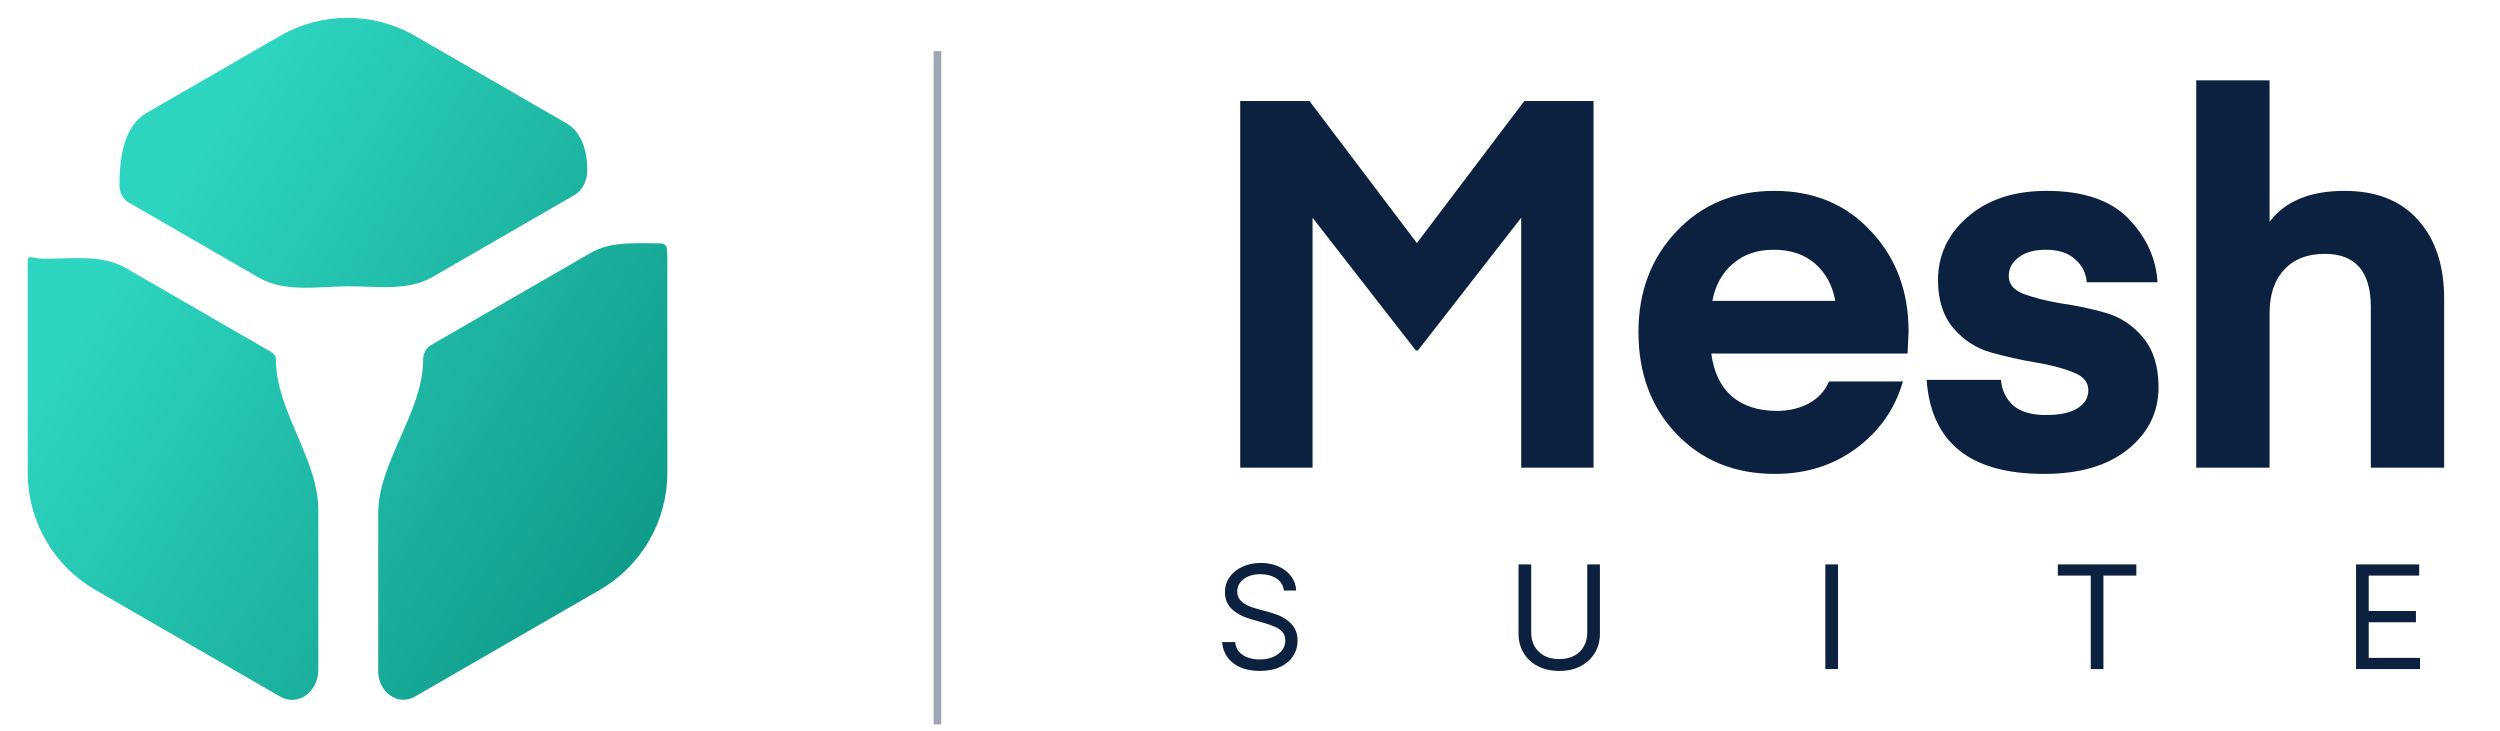
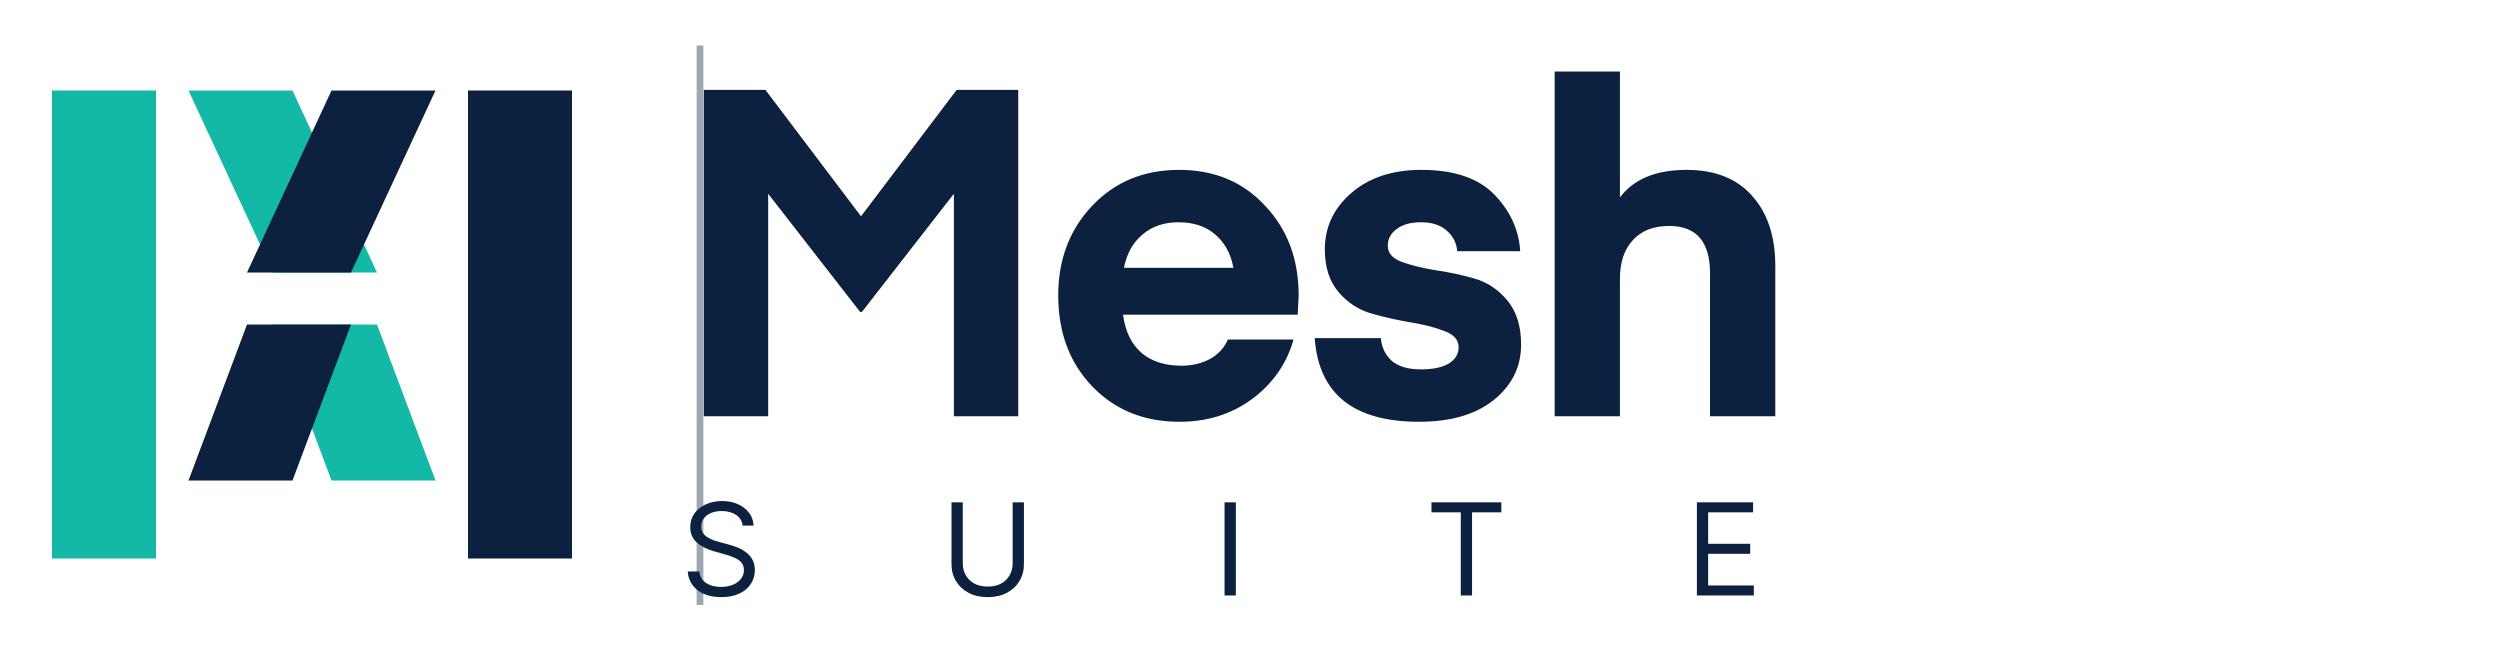
- <svg xmlns="http://www.w3.org/2000/svg" width="89" height="26" viewBox="0 0 89 26" fill="none">
-   <path d="M45.706 21.024C45.684 20.839 45.596 20.696 45.44 20.594C45.285 20.492 45.094 20.441 44.869 20.441C44.704 20.441 44.559 20.468 44.436 20.521C44.313 20.575 44.217 20.648 44.148 20.742C44.08 20.835 44.046 20.941 44.046 21.06C44.046 21.16 44.07 21.245 44.117 21.317C44.166 21.387 44.228 21.446 44.303 21.493C44.378 21.54 44.457 21.578 44.539 21.608C44.622 21.637 44.698 21.661 44.767 21.679L45.145 21.781C45.243 21.806 45.35 21.842 45.469 21.887C45.59 21.931 45.704 21.993 45.813 22.07C45.924 22.147 46.015 22.245 46.086 22.365C46.158 22.485 46.194 22.633 46.194 22.807C46.194 23.009 46.141 23.191 46.035 23.353C45.931 23.516 45.778 23.645 45.577 23.741C45.377 23.837 45.133 23.885 44.847 23.885C44.58 23.885 44.349 23.842 44.154 23.756C43.959 23.669 43.807 23.549 43.695 23.395C43.585 23.241 43.522 23.062 43.508 22.858H43.973C43.986 22.999 44.033 23.116 44.115 23.208C44.199 23.299 44.305 23.367 44.432 23.412C44.561 23.455 44.699 23.477 44.847 23.477C45.019 23.477 45.174 23.449 45.311 23.393C45.448 23.336 45.557 23.258 45.637 23.157C45.717 23.055 45.757 22.936 45.757 22.8C45.757 22.676 45.722 22.576 45.653 22.498C45.584 22.42 45.493 22.357 45.38 22.309C45.267 22.26 45.145 22.218 45.014 22.181L44.556 22.05C44.265 21.967 44.034 21.847 43.864 21.692C43.694 21.537 43.609 21.333 43.609 21.082C43.609 20.873 43.666 20.691 43.779 20.536C43.893 20.38 44.046 20.258 44.237 20.172C44.43 20.085 44.646 20.041 44.883 20.041C45.124 20.041 45.337 20.084 45.524 20.17C45.711 20.255 45.859 20.372 45.968 20.52C46.078 20.668 46.137 20.836 46.143 21.024H45.706ZM56.506 20.092H56.957V22.56C56.957 22.815 56.897 23.042 56.777 23.242C56.658 23.441 56.49 23.599 56.273 23.714C56.056 23.828 55.801 23.885 55.508 23.885C55.216 23.885 54.961 23.828 54.744 23.714C54.527 23.599 54.358 23.441 54.238 23.242C54.119 23.042 54.06 22.815 54.06 22.56V20.092H54.511V22.523C54.511 22.706 54.551 22.867 54.631 23.009C54.711 23.15 54.825 23.261 54.973 23.343C55.123 23.423 55.301 23.463 55.508 23.463C55.716 23.463 55.894 23.423 56.044 23.343C56.193 23.261 56.307 23.15 56.386 23.009C56.466 22.867 56.506 22.706 56.506 22.523V20.092ZM65.434 20.092V23.819H64.982V20.092H65.434ZM73.259 20.492V20.092H76.054V20.492H74.882V23.819H74.431V20.492H73.259ZM83.875 23.819V20.092H86.124V20.492H84.326V21.752H86.008V22.152H84.326V23.419H86.153V23.819H83.875Z" fill="#0C2040" />
-   <path d="M46.616 3.595L50.441 8.652L54.266 3.595H56.73V16.65H54.155V7.751L50.478 12.476H50.404L46.727 7.751V16.65H44.152V3.595H46.616ZM67.909 12.587H60.922C61.008 13.249 61.253 13.757 61.657 14.113C62.062 14.456 62.595 14.628 63.257 14.628C63.674 14.628 64.048 14.542 64.379 14.37C64.722 14.186 64.967 13.923 65.114 13.58H67.743C67.462 14.56 66.904 15.357 66.07 15.97C65.249 16.571 64.287 16.871 63.183 16.871C61.761 16.871 60.597 16.399 59.69 15.455C58.783 14.511 58.329 13.298 58.329 11.814C58.329 10.38 58.783 9.185 59.69 8.229C60.597 7.273 61.755 6.795 63.165 6.795C64.575 6.795 65.721 7.273 66.603 8.229C67.498 9.173 67.946 10.368 67.946 11.814L67.909 12.587ZM63.147 8.891C62.558 8.891 62.074 9.056 61.694 9.387C61.314 9.706 61.069 10.147 60.958 10.711H65.335C65.237 10.159 64.998 9.718 64.618 9.387C64.238 9.056 63.747 8.891 63.147 8.891ZM72.762 16.871C70.139 16.871 68.748 15.755 68.588 13.524H71.236C71.261 13.88 71.402 14.18 71.659 14.425C71.929 14.658 72.321 14.775 72.836 14.775C73.326 14.775 73.7 14.695 73.957 14.536C74.215 14.376 74.344 14.162 74.344 13.892C74.344 13.598 74.16 13.383 73.792 13.249C73.424 13.101 72.977 12.985 72.45 12.899C71.935 12.813 71.414 12.697 70.887 12.55C70.36 12.403 69.912 12.115 69.544 11.686C69.177 11.257 68.993 10.687 68.993 9.976C68.993 9.081 69.348 8.327 70.059 7.714C70.77 7.101 71.702 6.795 72.854 6.795C74.166 6.795 75.14 7.126 75.778 7.787C76.415 8.449 76.758 9.203 76.808 10.049H74.288C74.264 9.718 74.123 9.442 73.865 9.222C73.62 9.001 73.277 8.891 72.836 8.891C72.419 8.891 72.094 8.983 71.861 9.167C71.628 9.338 71.512 9.559 71.512 9.829C71.512 10.123 71.696 10.337 72.064 10.472C72.431 10.607 72.873 10.717 73.387 10.803C73.915 10.877 74.436 10.987 74.95 11.134C75.478 11.281 75.925 11.575 76.293 12.017C76.66 12.458 76.844 13.046 76.844 13.782C76.844 14.677 76.477 15.418 75.741 16.007C75.018 16.583 74.025 16.871 72.762 16.871ZM80.797 2.86V7.898C81.349 7.162 82.238 6.795 83.463 6.795C84.604 6.795 85.48 7.144 86.093 7.843C86.706 8.529 87.012 9.461 87.012 10.638V16.65H84.401V10.932C84.401 9.669 83.856 9.038 82.765 9.038C82.14 9.038 81.655 9.228 81.312 9.608C80.969 9.976 80.797 10.491 80.797 11.152V16.65H78.186V2.86H80.797Z" fill="#0C2040" />
-   <path fill-rule="evenodd" clip-rule="evenodd" d="M4.577 7.206C4.363 7.082 4.253 6.839 4.253 6.591C4.253 5.646 4.4 4.493 5.219 4.02L9.967 1.279C11.456 0.42 13.289 0.42 14.778 1.279L20.172 4.393C20.724 4.712 20.908 5.408 20.908 6.045C20.908 6.401 20.765 6.761 20.457 6.939L15.383 9.869C14.523 10.365 13.436 10.193 12.443 10.193C11.36 10.193 10.16 10.429 9.221 9.887L4.577 7.206ZM0.987 9.241C0.987 9.185 1.04 9.144 1.096 9.156C1.269 9.192 1.449 9.211 1.634 9.211C2.594 9.211 3.641 9.059 4.473 9.539L9.674 12.542C9.769 12.598 9.824 12.702 9.824 12.813C9.824 14.624 11.332 16.342 11.332 18.154L11.332 23.856C11.332 24.611 10.621 25.173 9.967 24.795L3.392 20.999C1.904 20.14 0.987 18.552 0.987 16.833L0.987 9.241ZM15.063 12.813C15.063 14.672 13.464 16.434 13.464 18.293L13.464 23.896C13.464 24.621 14.15 25.158 14.778 24.795L21.353 20.999C22.841 20.14 23.758 18.552 23.758 16.833L23.758 9.241C23.758 9.111 23.753 8.981 23.742 8.852C23.733 8.743 23.637 8.665 23.528 8.665C22.68 8.665 21.767 8.577 21.033 9L15.345 12.284C15.16 12.391 15.063 12.599 15.063 12.813Z" fill="url(#paint0_linear_167_21742)" />
-   <line opacity="0.4" x1="33.374" y1="1.82" x2="33.374" y2="25.787" stroke="#0C2040" stroke-width="0.271" />
-   <defs>
-     <linearGradient id="paint0_linear_167_21742" x1="1.013" y1="5.573" x2="23.591" y2="20.339" gradientUnits="userSpaceOnUse">
-       <stop offset="0.188" stop-color="#2DD4BF" />
-       <stop offset="1" stop-color="#0E9988" />
-     </linearGradient>
-   </defs>
+ <svg xmlns="http://www.w3.org/2000/svg" width="100" height="26" viewBox="0 0 100 26" fill="none">
+   <g transform="translate(0,0.5) scale(0.52)">
+     <path d="M4 6h8v36H4V6Z" fill="#14B8A6" />
+     <path d="M14.5 6h8l6.5 14h-8L14.5 6Z" fill="#14B8A6" />
+     <path d="M21 24h8l4.5 12h-8L21 24Z" fill="#14B8A6" />
+     <path d="M36 6h8v36h-8V6Z" fill="#0C2040" />
+     <path d="M25.5 6h8L27 20h-8L25.5 6Z" fill="#0C2040" />
+     <path d="M19 24h8l-4.5 12h-8L19 24Z" fill="#0C2040" />
+   </g>
+   <line opacity="0.4" x1="28" y1="1.82" x2="28" y2="24.2" stroke="#0C2040" stroke-width="0.27" />
+   <g transform="translate(-16,0)">
+     <path d="M45.706 21.024C45.684 20.839 45.596 20.696 45.44 20.594C45.285 20.492 45.094 20.441 44.869 20.441C44.704 20.441 44.559 20.468 44.436 20.521C44.313 20.575 44.217 20.648 44.148 20.742C44.08 20.835 44.046 20.941 44.046 21.06C44.046 21.16 44.07 21.245 44.117 21.317C44.166 21.387 44.228 21.446 44.303 21.493C44.378 21.54 44.457 21.578 44.539 21.608C44.622 21.637 44.698 21.661 44.767 21.679L45.145 21.781C45.243 21.806 45.35 21.842 45.469 21.887C45.59 21.931 45.704 21.993 45.813 22.07C45.924 22.147 46.015 22.245 46.086 22.365C46.158 22.485 46.194 22.633 46.194 22.807C46.194 23.009 46.141 23.191 46.035 23.353C45.931 23.516 45.778 23.645 45.577 23.741C45.377 23.837 45.133 23.885 44.847 23.885C44.58 23.885 44.349 23.842 44.154 23.756C43.959 23.669 43.807 23.549 43.695 23.395C43.585 23.241 43.522 23.062 43.508 22.858H43.973C43.986 22.999 44.033 23.116 44.115 23.208C44.199 23.299 44.305 23.367 44.432 23.412C44.561 23.455 44.699 23.477 44.847 23.477C45.019 23.477 45.174 23.449 45.311 23.393C45.448 23.336 45.557 23.258 45.637 23.157C45.717 23.055 45.757 22.936 45.757 22.8C45.757 22.676 45.722 22.576 45.653 22.498C45.584 22.42 45.493 22.357 45.38 22.309C45.267 22.26 45.145 22.218 45.014 22.181L44.556 22.05C44.265 21.967 44.034 21.847 43.864 21.692C43.694 21.537 43.609 21.333 43.609 21.082C43.609 20.873 43.666 20.691 43.779 20.536C43.893 20.38 44.046 20.258 44.237 20.172C44.43 20.085 44.646 20.041 44.883 20.041C45.124 20.041 45.337 20.084 45.524 20.17C45.711 20.255 45.859 20.372 45.968 20.52C46.078 20.668 46.137 20.836 46.143 21.024H45.706ZM56.506 20.092H56.957V22.56C56.957 22.815 56.897 23.042 56.777 23.242C56.658 23.441 56.49 23.599 56.273 23.714C56.056 23.828 55.801 23.885 55.508 23.885C55.216 23.885 54.961 23.828 54.744 23.714C54.527 23.599 54.358 23.441 54.238 23.242C54.119 23.042 54.06 22.815 54.06 22.56V20.092H54.511V22.523C54.511 22.706 54.551 22.867 54.631 23.009C54.711 23.15 54.825 23.261 54.973 23.343C55.123 23.423 55.301 23.463 55.508 23.463C55.716 23.463 55.894 23.423 56.044 23.343C56.193 23.261 56.307 23.15 56.386 23.009C56.466 22.867 56.506 22.706 56.506 22.523V20.092ZM65.434 20.092V23.819H64.982V20.092H65.434ZM73.259 20.492V20.092H76.054V20.492H74.882V23.819H74.431V20.492H73.259ZM83.875 23.819V20.092H86.124V20.492H84.326V21.752H86.008V22.152H84.326V23.419H86.153V23.819H83.875Z" fill="#0C2040" />
+     <path d="M46.616 3.595L50.441 8.652L54.266 3.595H56.73V16.65H54.155V7.751L50.478 12.476H50.404L46.727 7.751V16.65H44.152V3.595H46.616ZM67.909 12.587H60.922C61.008 13.249 61.253 13.757 61.657 14.113C62.062 14.456 62.595 14.628 63.257 14.628C63.674 14.628 64.048 14.542 64.379 14.37C64.722 14.186 64.967 13.923 65.114 13.58H67.743C67.462 14.56 66.904 15.357 66.07 15.97C65.249 16.571 64.287 16.871 63.183 16.871C61.761 16.871 60.597 16.399 59.69 15.455C58.783 14.511 58.329 13.298 58.329 11.814C58.329 10.38 58.783 9.185 59.69 8.229C60.597 7.273 61.755 6.795 63.165 6.795C64.575 6.795 65.721 7.273 66.603 8.229C67.498 9.173 67.946 10.368 67.946 11.814L67.909 12.587ZM63.147 8.891C62.558 8.891 62.074 9.056 61.694 9.387C61.314 9.706 61.069 10.147 60.958 10.711H65.335C65.237 10.159 64.998 9.718 64.618 9.387C64.238 9.056 63.747 8.891 63.147 8.891ZM72.762 16.871C70.139 16.871 68.748 15.755 68.588 13.524H71.236C71.261 13.88 71.402 14.18 71.659 14.425C71.929 14.658 72.321 14.775 72.836 14.775C73.326 14.775 73.7 14.695 73.957 14.536C74.215 14.376 74.344 14.162 74.344 13.892C74.344 13.598 74.16 13.383 73.792 13.249C73.424 13.101 72.977 12.985 72.45 12.899C71.935 12.813 71.414 12.697 70.887 12.55C70.36 12.403 69.912 12.115 69.544 11.686C69.177 11.257 68.993 10.687 68.993 9.976C68.993 9.081 69.348 8.327 70.059 7.714C70.77 7.101 71.702 6.795 72.854 6.795C74.166 6.795 75.14 7.126 75.778 7.787C76.415 8.449 76.758 9.203 76.808 10.049H74.288C74.264 9.718 74.123 9.442 73.865 9.222C73.62 9.001 73.277 8.891 72.836 8.891C72.419 8.891 72.094 8.983 71.861 9.167C71.628 9.338 71.512 9.559 71.512 9.829C71.512 10.123 71.696 10.337 72.064 10.472C72.431 10.607 72.873 10.717 73.387 10.803C73.915 10.877 74.436 10.987 74.95 11.134C75.478 11.281 75.925 11.575 76.293 12.017C76.66 12.458 76.844 13.046 76.844 13.782C76.844 14.677 76.477 15.418 75.741 16.007C75.018 16.583 74.025 16.871 72.762 16.871ZM80.797 2.86V7.898C81.349 7.162 82.238 6.795 83.463 6.795C84.604 6.795 85.48 7.144 86.093 7.843C86.706 8.529 87.012 9.461 87.012 10.638V16.65H84.401V10.932C84.401 9.669 83.856 9.038 82.765 9.038C82.14 9.038 81.655 9.228 81.312 9.608C80.969 9.976 80.797 10.491 80.797 11.152V16.65H78.186V2.86H80.797Z" fill="#0C2040" />
+   </g>
</svg>
